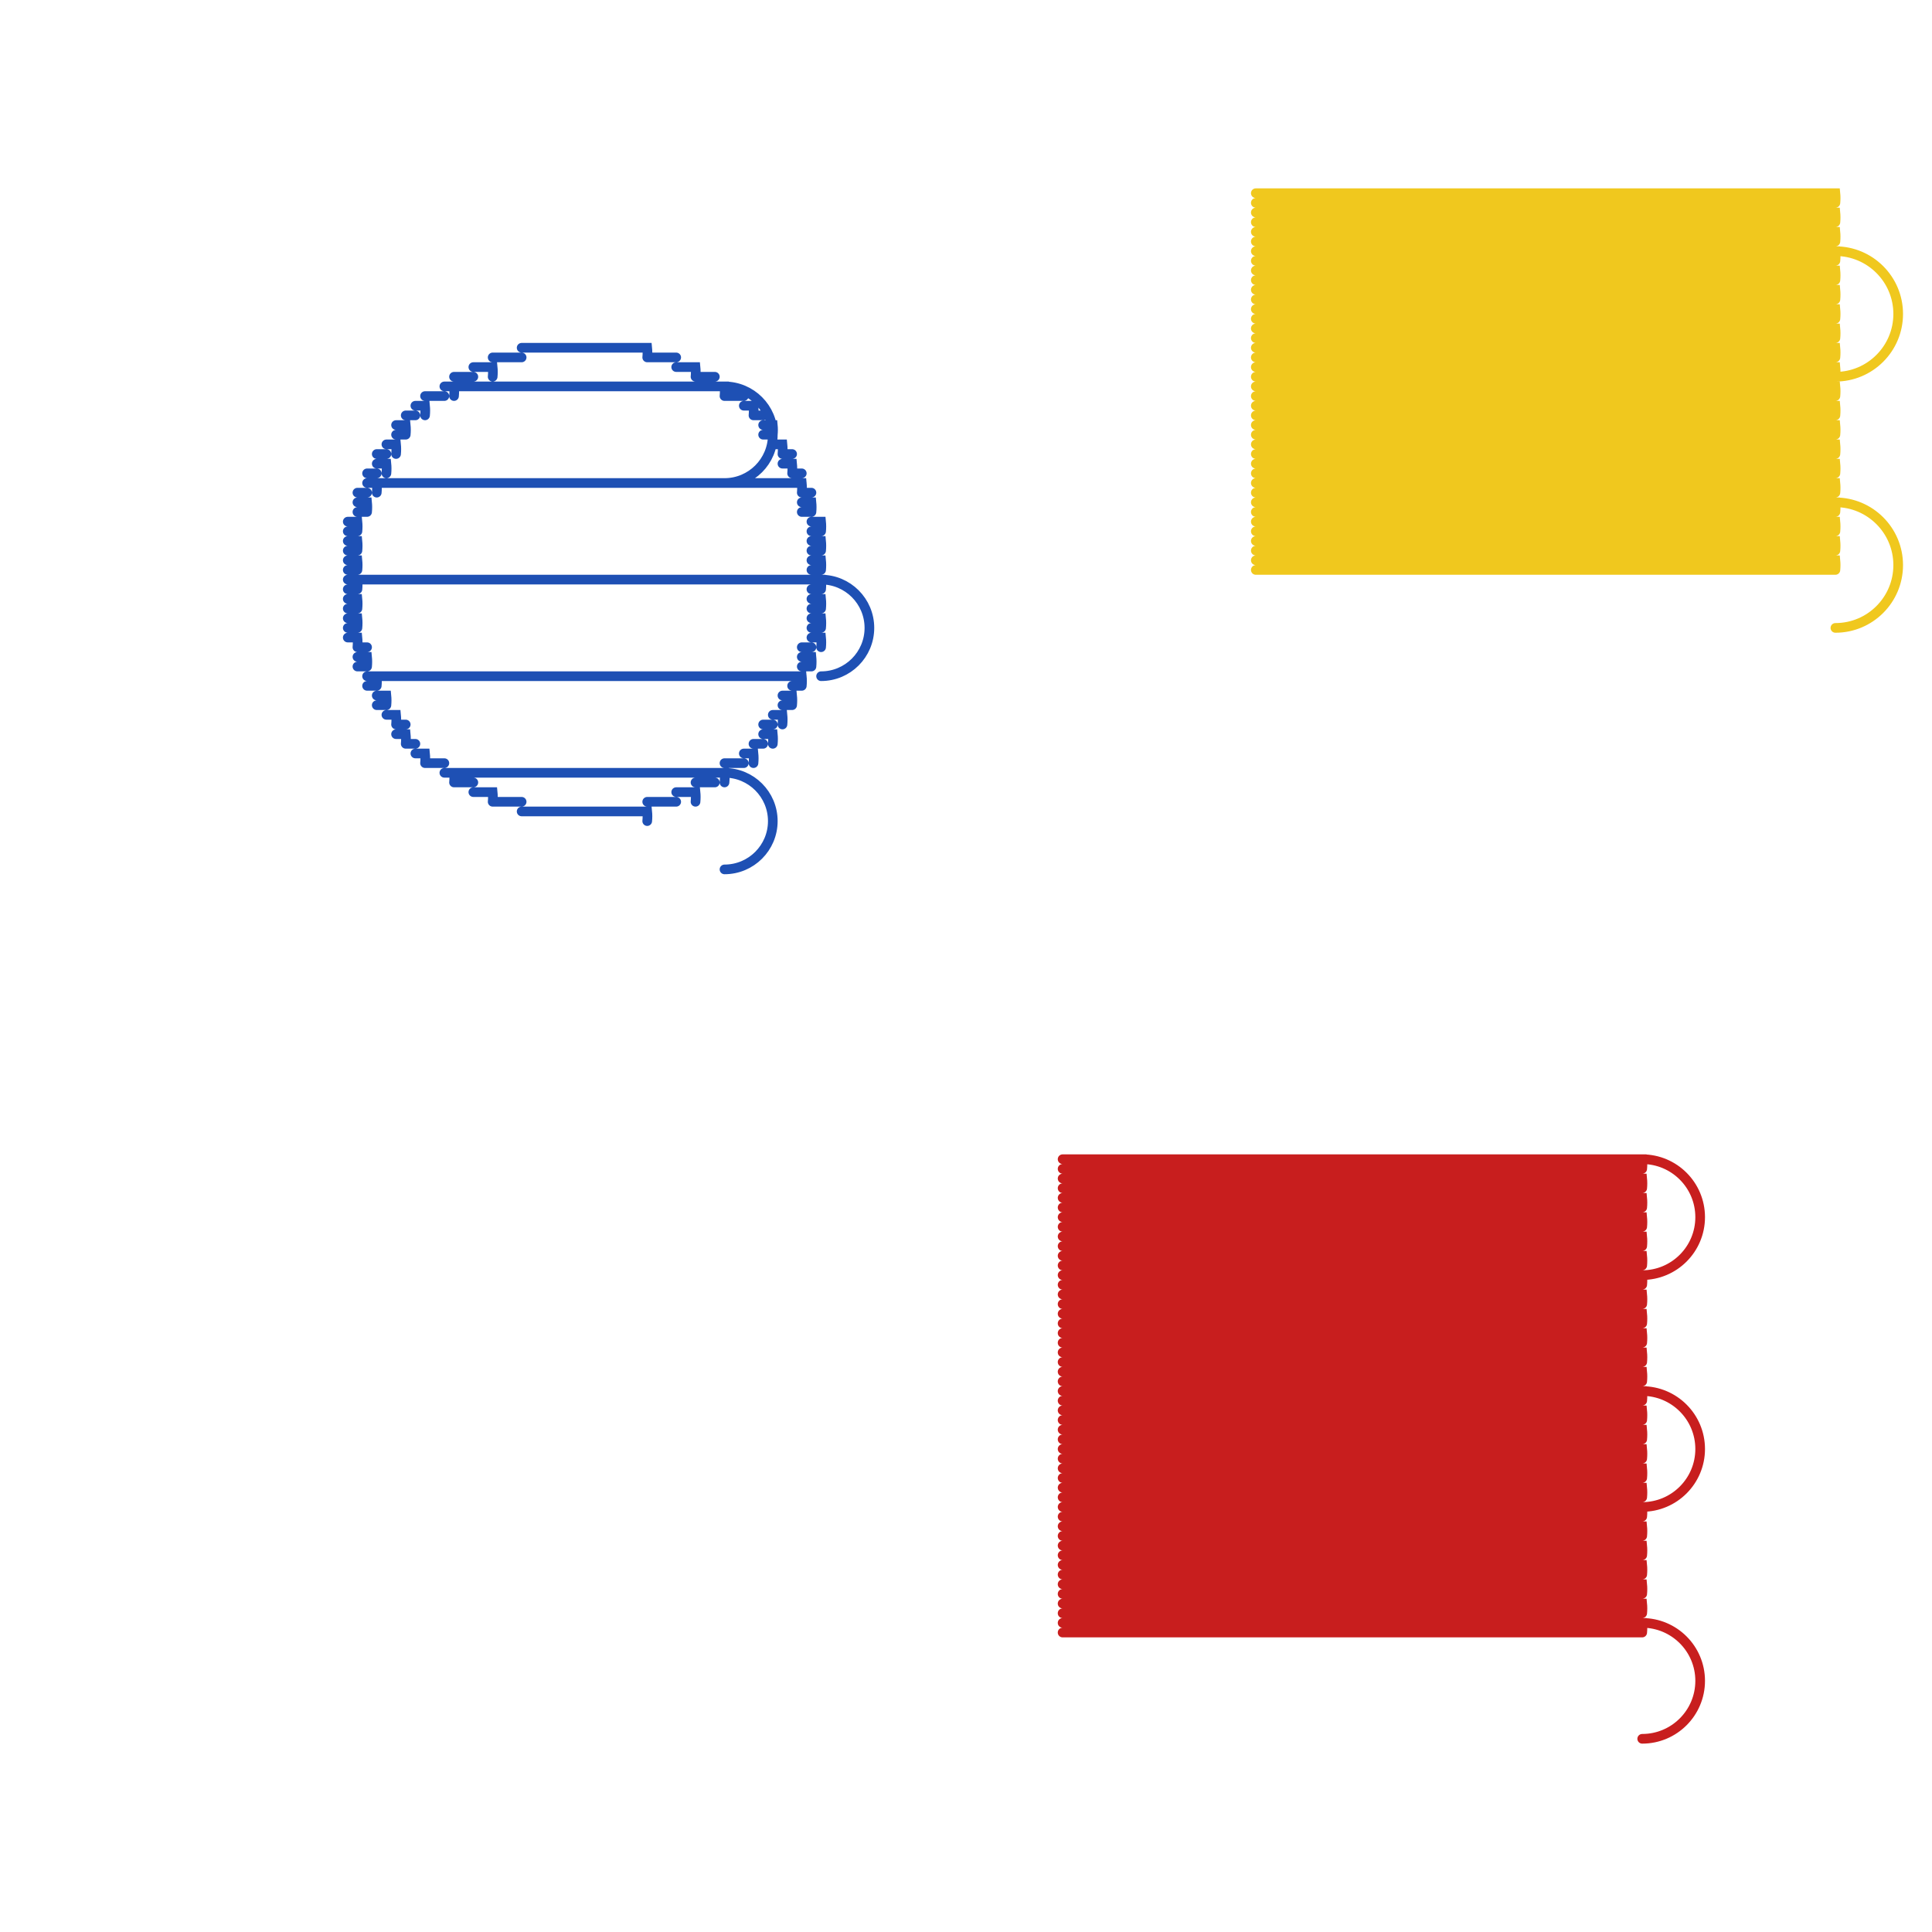
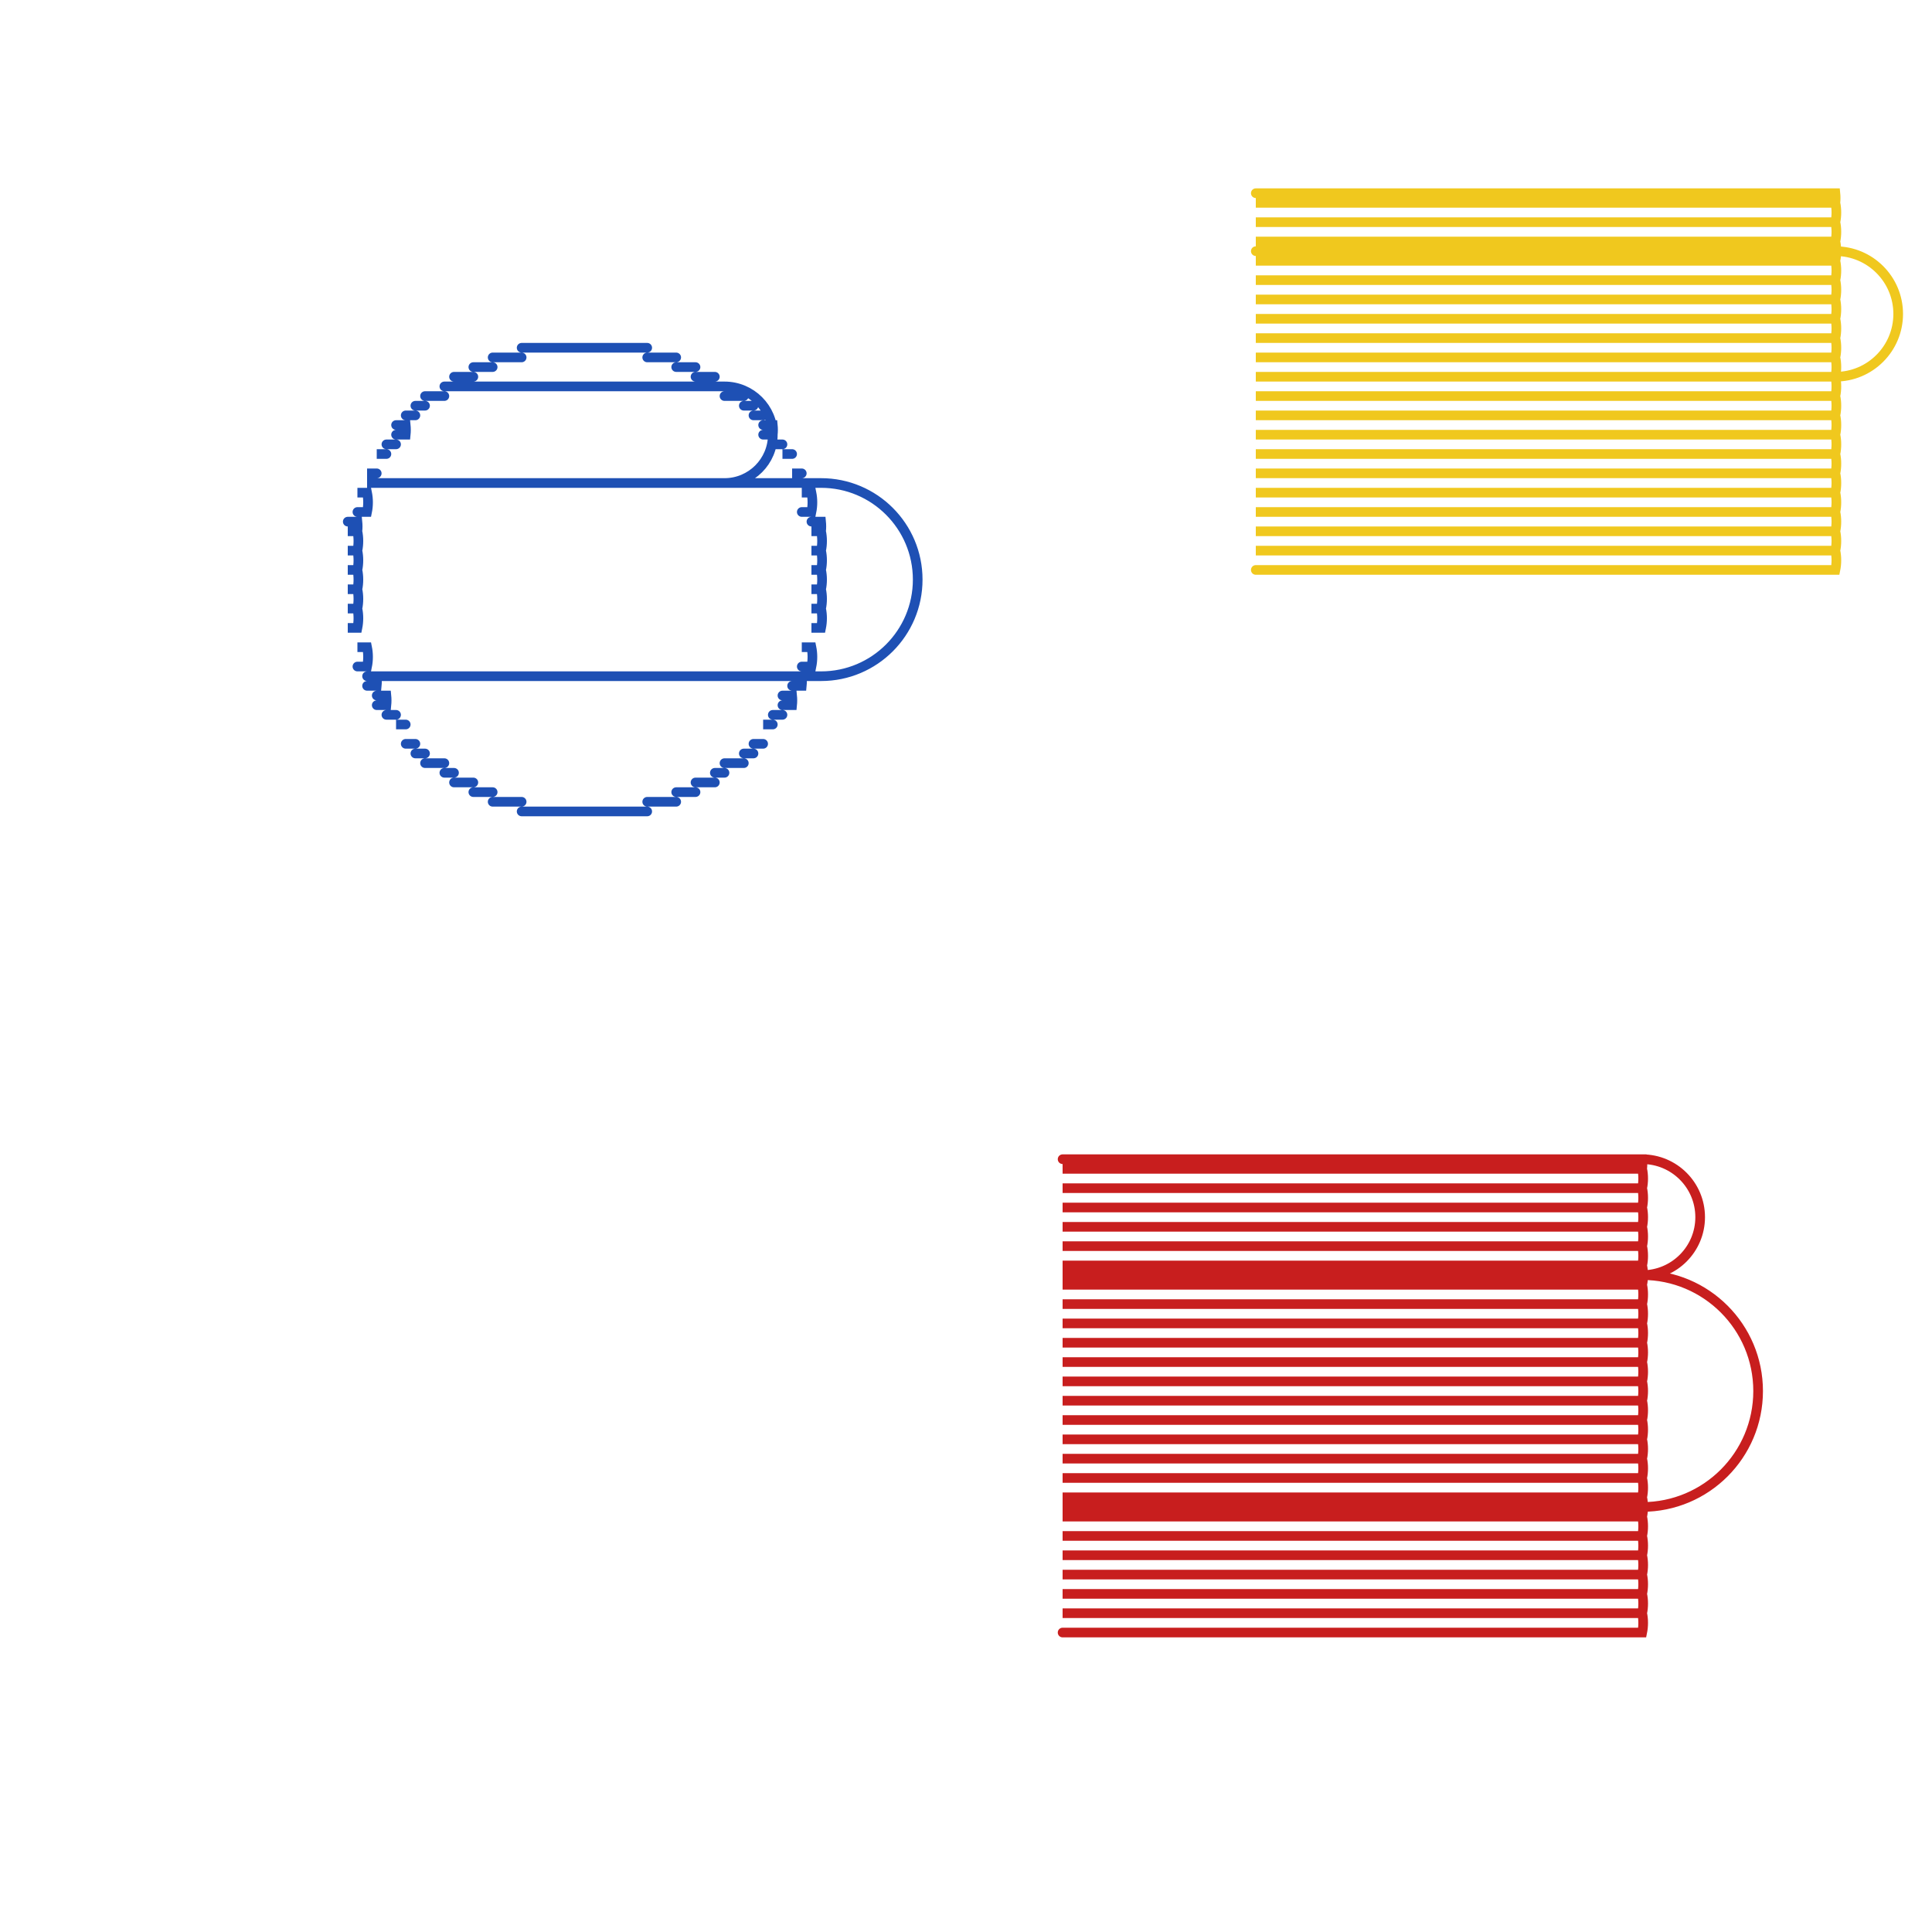
<svg xmlns="http://www.w3.org/2000/svg" width="200" height="200" viewBox="0 0 200 200">
  <g id="layer_01_dark_red_C81E1E">
-     <path d="M110 120 H170 A 5.0 5.0 0 0 1 170 132 M170 132 H110 M110 144 H170 A 5.0 5.0 0 0 1 170 156 M170 156 H110 M110 168 H170 A 5.0 5.0 0 0 1 170 180 M110 120 H170 A 5.0 5.0 0 0 1 170 121 M170 121 H169 H110 M110 122 H111 H170 A 5.0 5.0 0 0 1 170 123 M170 123 H169 H110 M110 124 H111 H170 A 5.0 5.0 0 0 1 170 125 M170 125 H169 H110 M110 126 H111 H170 A 5.0 5.0 0 0 1 170 127 M170 127 H169 H110 M110 128 H111 H170 A 5.0 5.0 0 0 1 170 129 M170 129 H169 H110 M110 130 H111 H170 A 5.0 5.0 0 0 1 170 131 M170 131 H169 H110 M110 132 H111 H170 A 5.0 5.0 0 0 1 170 133 M170 133 H169 H110 M110 134 H111 H170 A 5.0 5.0 0 0 1 170 135 M170 135 H169 H110 M110 136 H111 H170 A 5.0 5.0 0 0 1 170 137 M170 137 H169 H110 M110 138 H111 H170 A 5.0 5.0 0 0 1 170 139 M170 139 H169 H110 M110 140 H111 H170 A 5.0 5.0 0 0 1 170 141 M170 141 H169 H110 M110 142 H111 H170 A 5.0 5.0 0 0 1 170 143 M170 143 H169 H110 M110 144 H111 H170 A 5.0 5.0 0 0 1 170 145 M170 145 H169 H110 M110 146 H111 H170 A 5.0 5.0 0 0 1 170 147 M170 147 H169 H110 M110 148 H111 H170 A 5.0 5.0 0 0 1 170 149 M170 149 H169 H110 M110 150 H111 H170 A 5.0 5.0 0 0 1 170 151 M170 151 H169 H110 M110 152 H111 H170 A 5.0 5.0 0 0 1 170 153 M170 153 H169 H110 M110 154 H111 H170 A 5.0 5.0 0 0 1 170 155 M170 155 H169 H110 M110 156 H111 H170 A 5.0 5.0 0 0 1 170 157 M170 157 H169 H110 M110 158 H111 H170 A 5.0 5.0 0 0 1 170 159 M170 159 H169 H110 M110 160 H111 H170 A 5.0 5.0 0 0 1 170 161 M170 161 H169 H110 M110 162 H111 H170 A 5.0 5.0 0 0 1 170 163 M170 163 H169 H110 M110 164 H111 H170 A 5.0 5.0 0 0 1 170 165 M170 165 H169 H110 M110 166 H111 H170 A 5.0 5.0 0 0 1 170 167 M170 167 H169 H110 M110 168 H111 H170 A 5.0 5.0 0 0 1 170 169 M170 169 H110" stroke="rgb(200,30,30)" stroke-width="1.0" stroke-linecap="round" fill="none" />
+     <path d="M110 120 H170 A 5.0 5.0 0 0 1 170 132 H110 H170 A 5.0 5.0 0 0 1 170 156 H110 H170 M110 120 H170 A 5.0 5.0 0 0 1 170 121 H169 H110 H111 H170 A 5.0 5.0 0 0 1 170 123 H169 H110 H111 H170 A 5.0 5.0 0 0 1 170 125 H169 H110 H111 H170 A 5.0 5.0 0 0 1 170 127 H169 H110 H111 H170 A 5.0 5.0 0 0 1 170 129 H169 H110 H111 H170 A 5.0 5.0 0 0 1 170 131 H169 H110 H111 H170 A 5.0 5.0 0 0 1 170 133 H169 H110 H111 H170 A 5.0 5.0 0 0 1 170 135 H169 H110 H111 H170 A 5.0 5.0 0 0 1 170 137 H169 H110 H111 H170 A 5.0 5.0 0 0 1 170 139 H169 H110 H111 H170 A 5.0 5.0 0 0 1 170 141 H169 H110 H111 H170 A 5.0 5.0 0 0 1 170 143 H169 H110 H111 H170 A 5.0 5.0 0 0 1 170 145 H169 H110 H111 H170 A 5.0 5.0 0 0 1 170 147 H169 H110 H111 H170 A 5.0 5.0 0 0 1 170 149 H169 H110 H111 H170 A 5.0 5.0 0 0 1 170 151 H169 H110 H111 H170 A 5.0 5.0 0 0 1 170 153 H169 H110 H111 H170 A 5.0 5.0 0 0 1 170 155 H169 H110 H111 H170 A 5.0 5.0 0 0 1 170 157 H169 H110 H111 H170 A 5.0 5.0 0 0 1 170 159 H169 H110 H111 H170 A 5.0 5.0 0 0 1 170 161 H169 H110 H111 H170 A 5.0 5.0 0 0 1 170 163 H169 H110 H111 H170 A 5.0 5.0 0 0 1 170 165 H169 H110 H111 H170 A 5.0 5.0 0 0 1 170 167 H169 H110 H111 H170 A 5.0 5.0 0 0 1 170 169 H110" stroke="rgb(200,30,30)" stroke-width="1.0" stroke-linecap="round" fill="none" />
  </g>
  <g id="layer_02_light_yellow_F0C81E">
-     <path d="M130 26 H190 A 5.0 5.0 0 0 1 190 39 M190 39 H130 M130 52 H190 A 5.0 5.0 0 0 1 190 65 M130 20 H190 A 5.0 5.0 0 0 1 190 21 M190 21 H189 H130 M130 22 H131 H190 A 5.0 5.0 0 0 1 190 23 M190 23 H189 H130 M130 24 H131 H190 A 5.0 5.0 0 0 1 190 25 M190 25 H189 H130 M130 26 H131 H190 A 5.0 5.0 0 0 1 190 27 M190 27 H189 H130 M130 28 H131 H190 A 5.0 5.0 0 0 1 190 29 M190 29 H189 H130 M130 30 H131 H190 A 5.0 5.0 0 0 1 190 31 M190 31 H189 H130 M130 32 H131 H190 A 5.0 5.0 0 0 1 190 33 M190 33 H189 H130 M130 34 H131 H190 A 5.0 5.0 0 0 1 190 35 M190 35 H189 H130 M130 36 H131 H190 A 5.0 5.0 0 0 1 190 37 M190 37 H189 H130 M130 38 H131 H190 A 5.0 5.0 0 0 1 190 39 M190 39 H189 H130 M130 40 H131 H190 A 5.0 5.0 0 0 1 190 41 M190 41 H189 H130 M130 42 H131 H190 A 5.0 5.0 0 0 1 190 43 M190 43 H189 H130 M130 44 H131 H190 A 5.0 5.0 0 0 1 190 45 M190 45 H189 H130 M130 46 H131 H190 A 5.0 5.0 0 0 1 190 47 M190 47 H189 H130 M130 48 H131 H190 A 5.0 5.0 0 0 1 190 49 M190 49 H189 H130 M130 50 H131 H190 A 5.0 5.0 0 0 1 190 51 M190 51 H189 H130 M130 52 H131 H190 A 5.0 5.0 0 0 1 190 53 M190 53 H189 H130 M130 54 H131 H190 A 5.0 5.0 0 0 1 190 55 M190 55 H189 H130 M130 56 H131 H190 A 5.0 5.0 0 0 1 190 57 M190 57 H189 H130 M130 58 H131 H190 A 5.0 5.0 0 0 1 190 59 M190 59 H130" stroke="rgb(240,200,30)" stroke-width="1.0" stroke-linecap="round" fill="none" />
+     <path d="M130 26 H190 A 5.0 5.0 0 0 1 190 39 H130 H190 M130 20 H190 A 5.0 5.0 0 0 1 190 21 H189 H130 H131 H190 A 5.0 5.0 0 0 1 190 23 H189 H130 H131 H190 A 5.0 5.0 0 0 1 190 25 H189 H130 H131 H190 A 5.0 5.0 0 0 1 190 27 H189 H130 H131 H190 A 5.0 5.0 0 0 1 190 29 H189 H130 H131 H190 A 5.0 5.0 0 0 1 190 31 H189 H130 H131 H190 A 5.0 5.0 0 0 1 190 33 H189 H130 H131 H190 A 5.0 5.0 0 0 1 190 35 H189 H130 H131 H190 A 5.0 5.0 0 0 1 190 37 H189 H130 H131 H190 A 5.0 5.0 0 0 1 190 39 H189 H130 H131 H190 A 5.0 5.0 0 0 1 190 41 H189 H130 H131 H190 A 5.0 5.0 0 0 1 190 43 H189 H130 H131 H190 A 5.0 5.0 0 0 1 190 45 H189 H130 H131 H190 A 5.0 5.0 0 0 1 190 47 H189 H130 H131 H190 A 5.0 5.0 0 0 1 190 49 H189 H130 H131 H190 A 5.0 5.0 0 0 1 190 51 H189 H130 H131 H190 A 5.0 5.0 0 0 1 190 53 H189 H130 H131 H190 A 5.0 5.0 0 0 1 190 55 H189 H130 H131 H190 A 5.0 5.0 0 0 1 190 57 H189 H130 H131 H190 A 5.0 5.0 0 0 1 190 59 H130" stroke="rgb(240,200,30)" stroke-width="1.0" stroke-linecap="round" fill="none" />
  </g>
  <g id="layer_03_mid_blue_1E50B4">
-     <path d="M46 40 H75 A 5.0 5.0 0 0 1 75 50 M83 50 H38 M36 60 H85 A 5.0 5.0 0 0 1 85 70 M83 70 H38 M46 80 H75 A 5.0 5.0 0 0 1 75 90 M36 54 H37 A 5.0 5.0 0 0 1 37 55 M37 55 H36 M36 56 H37 A 5.0 5.0 0 0 1 37 57 M37 57 H36 M36 58 H37 A 5.0 5.0 0 0 1 37 59 M37 59 H36 M36 60 H37 A 5.0 5.0 0 0 1 37 61 M37 61 H36 M36 62 H37 A 5.0 5.0 0 0 1 37 63 M37 63 H36 M36 64 H37 A 5.0 5.0 0 0 1 37 65 M37 65 H36 M36 66 H37 A 5.0 5.0 0 0 1 37 67 M38 51 H37 M37 52 H38 A 5.0 5.0 0 0 1 38 53 M38 53 H37 M39 49 H38 M38 50 H39 A 5.0 5.0 0 0 1 39 51 M40 47 H39 M39 48 H40 A 5.0 5.0 0 0 1 40 49 M40 46 H41 A 5.0 5.0 0 0 1 41 47 M41 44 H42 A 5.0 5.0 0 0 1 42 45 M42 45 H41 M43 43 H42 M43 42 H44 A 5.0 5.0 0 0 1 44 43 M46 41 H44 M46 40 H47 A 5.0 5.0 0 0 1 47 41 M49 39 H47 M49 38 H51 A 5.0 5.0 0 0 1 51 39 M54 37 H51 M54 36 H67 A 5.0 5.0 0 0 1 67 37 M70 37 H67 M70 38 H72 A 5.0 5.0 0 0 1 72 39 M74 39 H72 M74 40 H75 A 5.0 5.0 0 0 1 75 41 M77 41 H75 M77 42 H78 A 5.0 5.0 0 0 1 78 43 M79 43 H78 M79 44 H80 A 5.0 5.0 0 0 1 80 45 M80 45 H79 M80 46 H81 A 5.0 5.0 0 0 1 81 47 M82 47 H81 M81 48 H82 A 5.0 5.0 0 0 1 82 49 M83 49 H82 M82 50 H83 A 5.0 5.0 0 0 1 83 51 M84 51 H83 M83 52 H84 A 5.0 5.0 0 0 1 84 53 M84 53 H83 M84 54 H85 A 5.0 5.0 0 0 1 85 55 M85 55 H84 M84 56 H85 A 5.0 5.0 0 0 1 85 57 M85 57 H84 M84 58 H85 A 5.0 5.0 0 0 1 85 59 M85 59 H84 M84 60 H85 A 5.0 5.0 0 0 1 85 61 M85 61 H84 M84 62 H85 A 5.0 5.0 0 0 1 85 63 M85 63 H84 M84 64 H85 A 5.0 5.0 0 0 1 85 65 M85 65 H84 M84 66 H85 A 5.0 5.0 0 0 1 85 67 M84 67 H83 M83 68 H84 A 5.0 5.0 0 0 1 84 69 M84 69 H83 M82 70 H83 A 5.0 5.0 0 0 1 83 71 M83 71 H82 M81 72 H82 A 5.0 5.0 0 0 1 82 73 M82 73 H81 M80 74 H81 A 5.0 5.0 0 0 1 81 75 M80 75 H79 M79 76 H80 A 5.0 5.0 0 0 1 80 77 M79 77 H78 M77 78 H78 A 5.0 5.0 0 0 1 78 79 M77 79 H75 M74 80 H75 A 5.0 5.0 0 0 1 75 81 M74 81 H72 M70 82 H72 A 5.0 5.0 0 0 1 72 83 M70 83 H67 M54 84 H67 A 5.0 5.0 0 0 1 67 85 M54 83 H51 M49 82 H51 A 5.0 5.0 0 0 1 51 83 M49 81 H47 M46 80 H47 A 5.0 5.0 0 0 1 47 81 M46 79 H44 M43 78 H44 A 5.0 5.0 0 0 1 44 79 M43 77 H42 M42 75 H41 M41 76 H42 A 5.0 5.0 0 0 1 42 77 M40 74 H41 A 5.0 5.0 0 0 1 41 75 M39 72 H40 A 5.0 5.0 0 0 1 40 73 M40 73 H39 M38 70 H39 A 5.0 5.0 0 0 1 39 71 M39 71 H38 M38 67 H37 M37 68 H38 A 5.0 5.0 0 0 1 38 69 M38 69 H37" stroke="rgb(30,80,180)" stroke-width="1.0" stroke-linecap="round" fill="none" />
+     <path d="M46 40 H75 A 5.0 5.0 0 0 1 75 50 H38 H85 A 5.0 5.0 0 0 1 85 70 H38 H75 M36 54 H37 A 5.0 5.0 0 0 1 37 55 H36 H37 A 5.0 5.0 0 0 1 37 57 H36 H37 A 5.0 5.0 0 0 1 37 59 H36 H37 A 5.0 5.0 0 0 1 37 61 H36 H37 A 5.0 5.0 0 0 1 37 63 H36 H37 A 5.0 5.0 0 0 1 37 65 H36 H37 M38 51 H37 H38 A 5.0 5.0 0 0 1 38 53 H37 M39 49 H38 H39 M40 47 H39 H40 M40 46 H41 M41 44 H42 A 5.0 5.0 0 0 1 42 45 H41 M43 43 H42 M43 42 H44 M46 41 H44 M46 40 H47 M49 39 H47 M49 38 H51 M54 37 H51 M54 36 H67 M70 37 H67 M70 38 H72 M74 39 H72 M74 40 H75 M77 41 H75 M77 42 H78 M79 43 H78 M79 44 H80 A 5.0 5.0 0 0 1 80 45 H79 M80 46 H81 M82 47 H81 H82 M83 49 H82 H83 M84 51 H83 H84 A 5.0 5.0 0 0 1 84 53 H83 M84 54 H85 A 5.0 5.0 0 0 1 85 55 H84 H85 A 5.0 5.0 0 0 1 85 57 H84 H85 A 5.0 5.0 0 0 1 85 59 H84 H85 A 5.0 5.0 0 0 1 85 61 H84 H85 A 5.0 5.0 0 0 1 85 63 H84 H85 A 5.0 5.0 0 0 1 85 65 H84 H85 M84 67 H83 H84 A 5.0 5.0 0 0 1 84 69 H83 M82 70 H83 A 5.0 5.0 0 0 1 83 71 H82 M81 72 H82 A 5.0 5.0 0 0 1 82 73 H81 M80 74 H81 M80 75 H79 H80 M79 77 H78 M77 78 H78 M77 79 H75 M74 80 H75 M74 81 H72 M70 82 H72 M70 83 H67 M54 84 H67 M54 83 H51 M49 82 H51 M49 81 H47 M46 80 H47 M46 79 H44 M43 78 H44 M43 77 H42 M42 75 H41 H42 M40 74 H41 M39 72 H40 A 5.0 5.0 0 0 1 40 73 H39 M38 70 H39 A 5.0 5.0 0 0 1 39 71 H38 M38 67 H37 H38 A 5.0 5.0 0 0 1 38 69 H37" stroke="rgb(30,80,180)" stroke-width="1.0" stroke-linecap="round" fill="none" />
  </g>
</svg>
